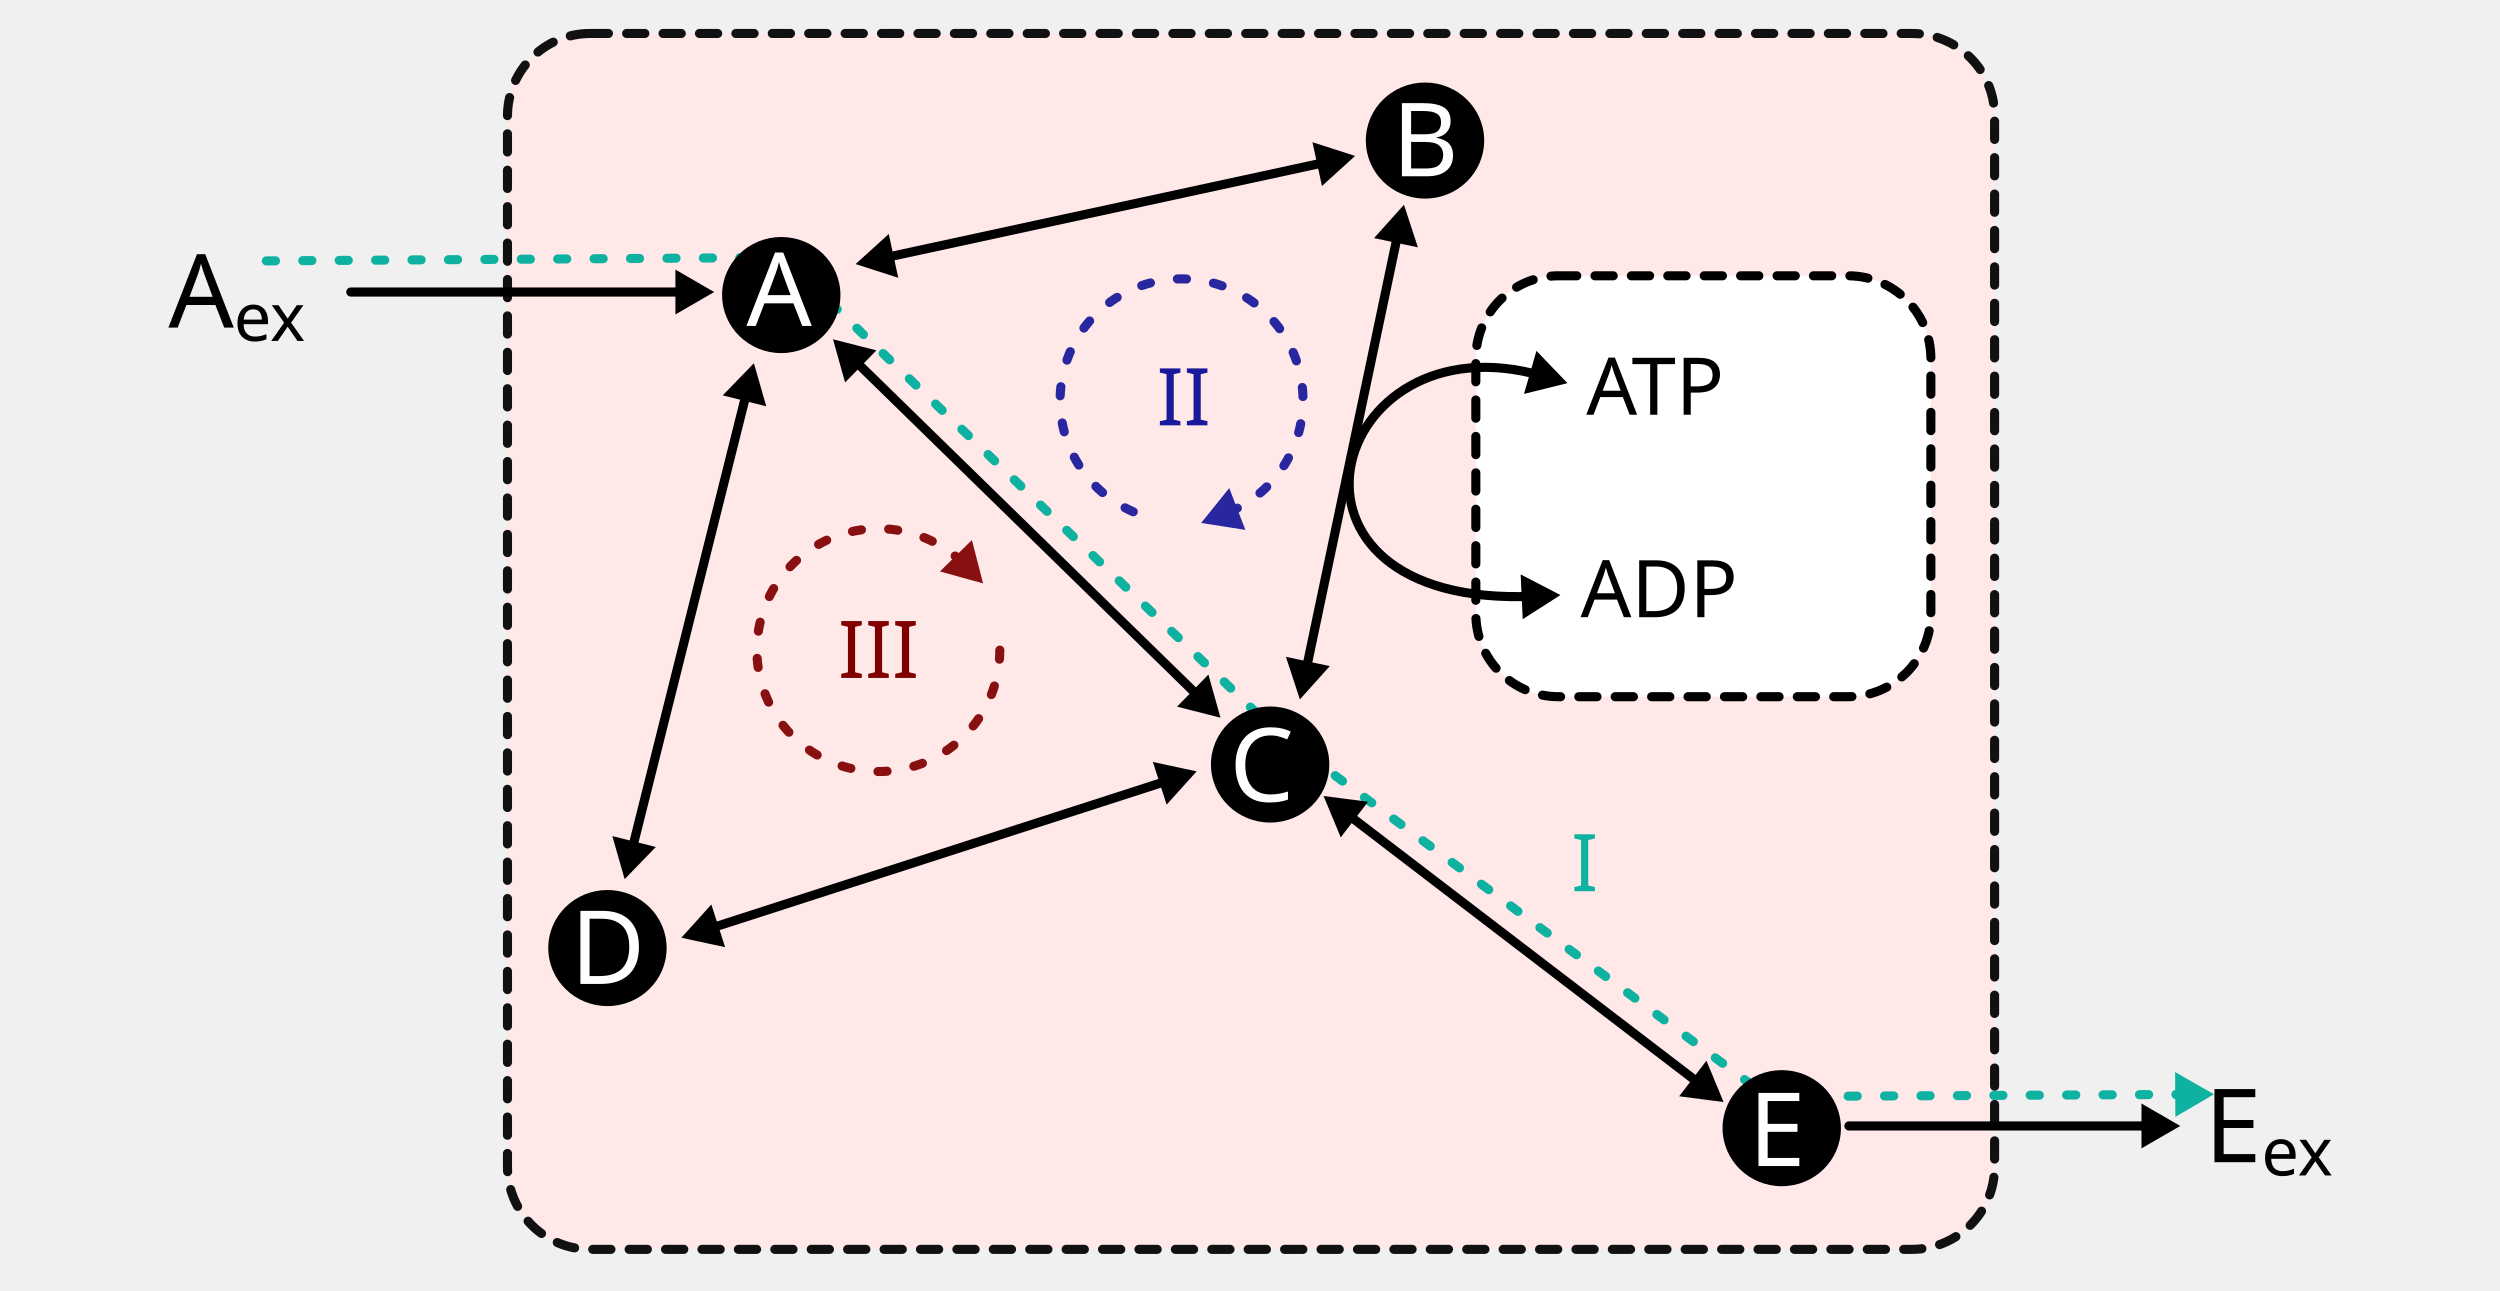
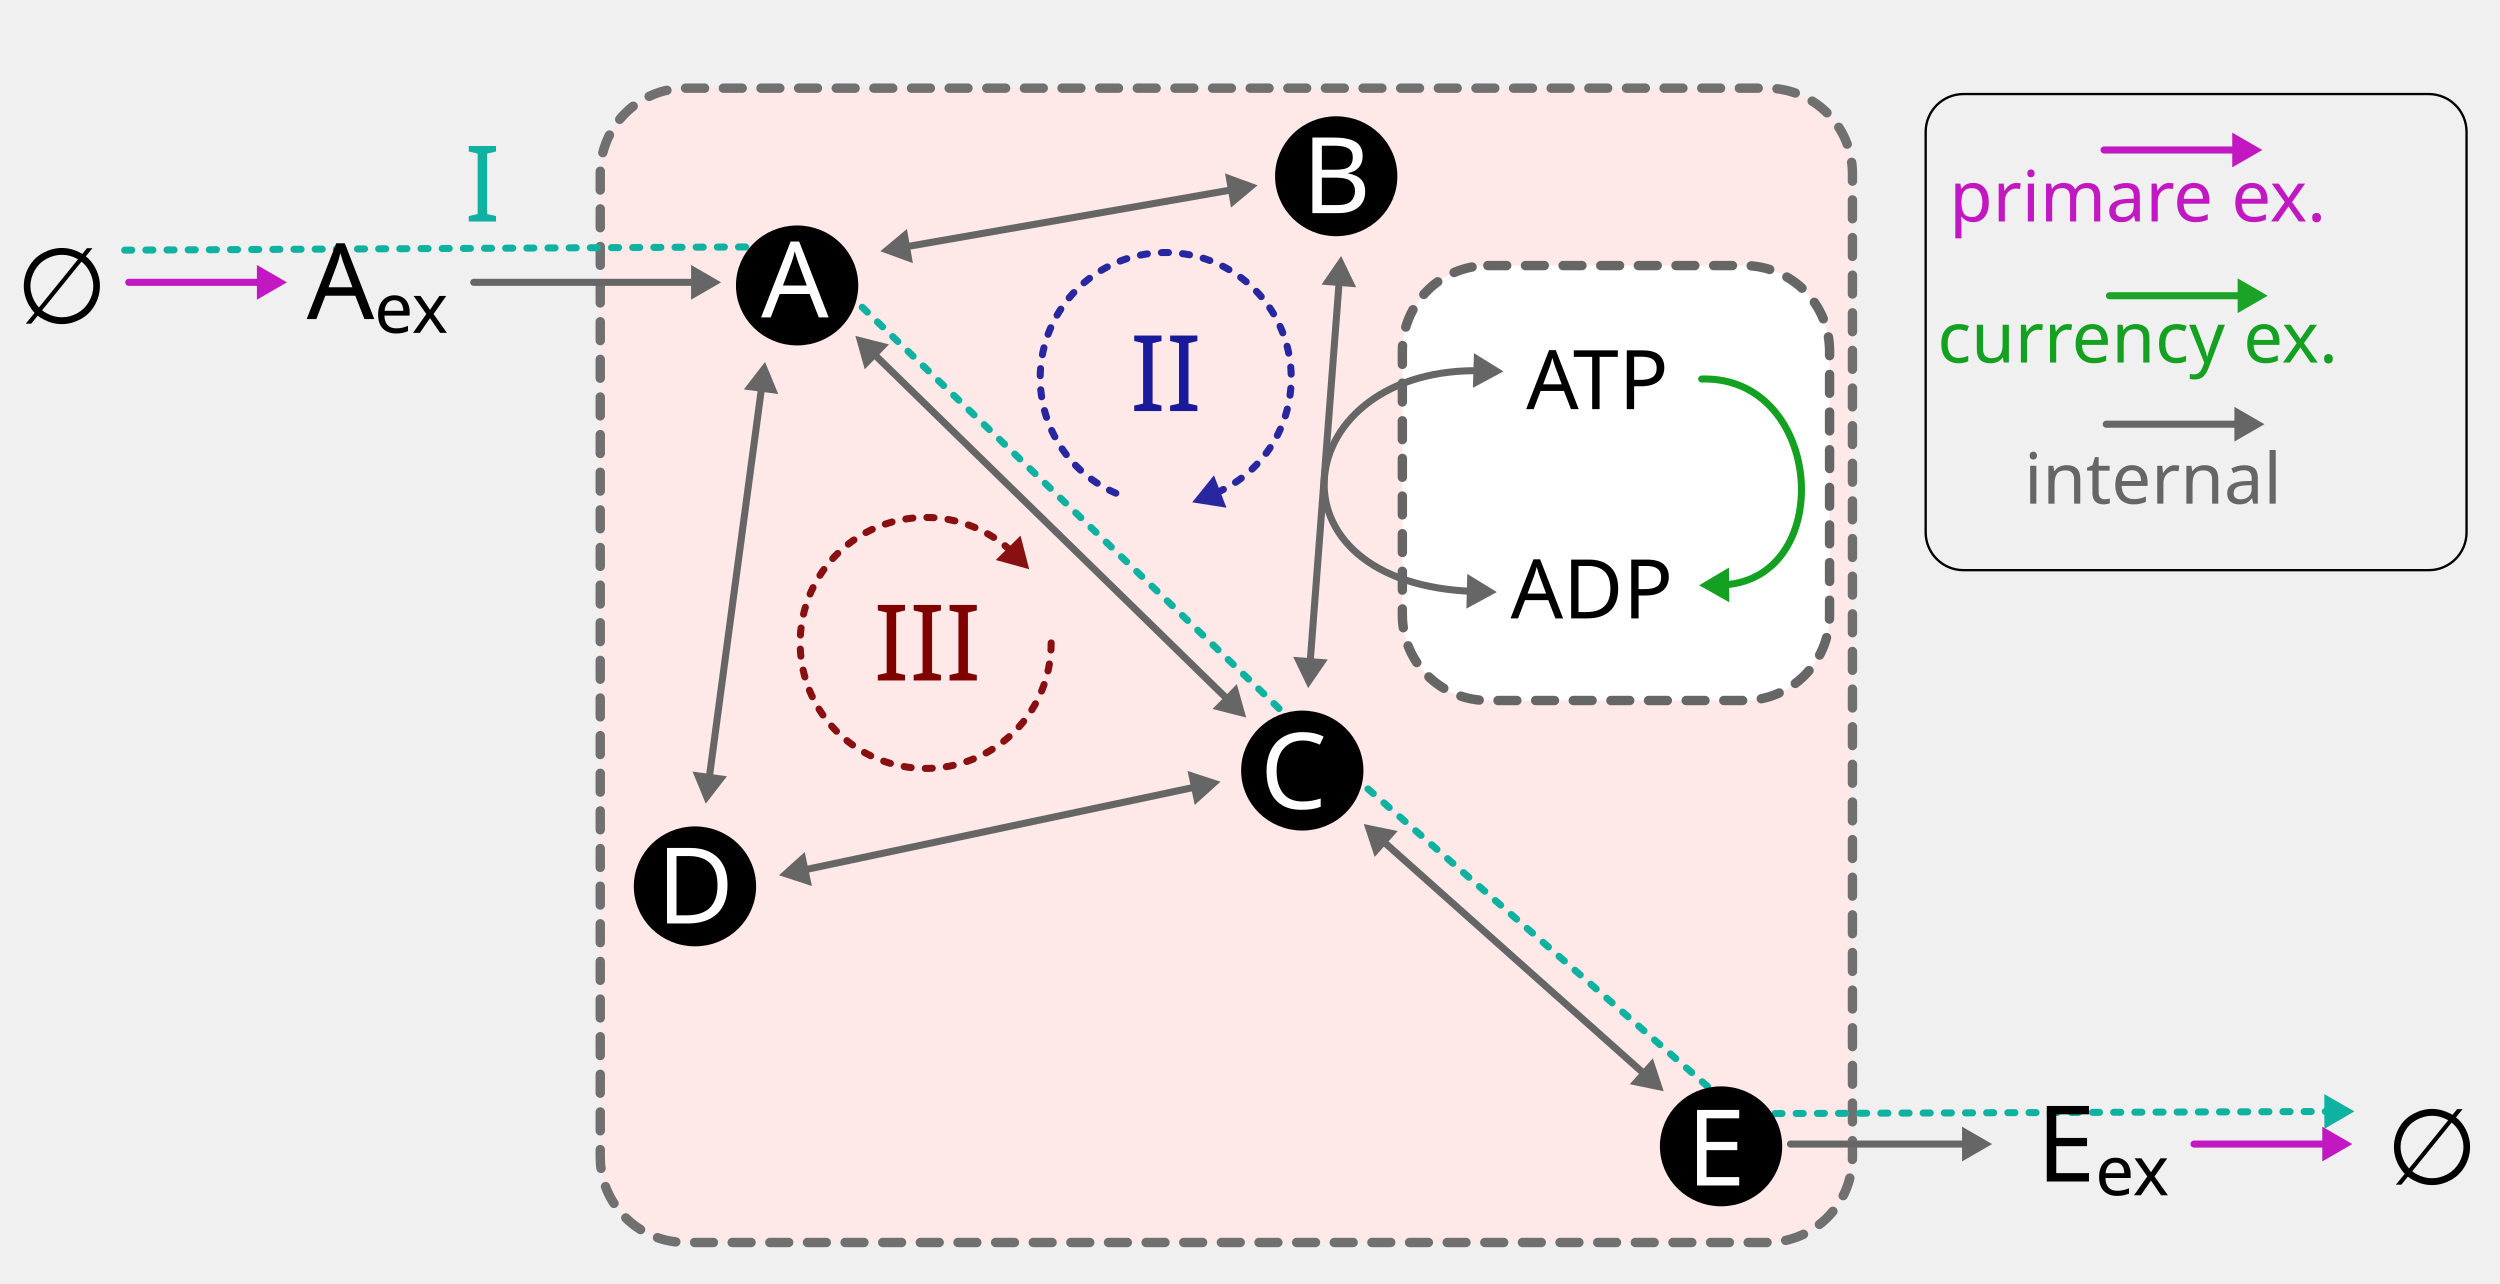
- <svg xmlns="http://www.w3.org/2000/svg" width="155mm" height="80mm" viewBox="0 0 549.213 283.465" id="svg2" version="1.1">
+ <svg xmlns="http://www.w3.org/2000/svg" width="150mm" height="77mm" viewBox="0 0 531.496 272.835" id="svg2" version="1.1">
  <defs id="defs4">
+     <marker style="overflow:visible" id="marker5148" refX="0" refY="0" orient="auto">
+       <path transform="scale(0.4,0.4)" style="fill:#666666;fill-opacity:1;fill-rule:evenodd;stroke:#666666;stroke-width:1pt;stroke-opacity:1" d="m 5.77,0 -8.65,5 0,-10 8.65,5 z" id="path5150" />
+     </marker>
+     <marker orient="auto" refY="0" refX="0" id="marker4884" style="overflow:visible">
+       <path id="path4886" d="m 5.77,0 -8.65,5 0,-10 8.65,5 z" style="fill:#14a020;fill-opacity:1;fill-rule:evenodd;stroke:#14a020;stroke-width:1pt;stroke-opacity:1" transform="scale(0.4,0.4)" />
+     </marker>
+     <marker style="overflow:visible" id="marker4434" refX="0" refY="0" orient="auto">
+       <path transform="scale(0.4,0.4)" style="fill:#c118c1;fill-opacity:1;fill-rule:evenodd;stroke:#c118c1;stroke-width:1pt;stroke-opacity:1" d="m 5.77,0 -8.65,5 0,-10 8.65,5 z" id="path4436" />
+     </marker>
+     <marker orient="auto" refY="0" refX="0" id="marker9847" style="overflow:visible">
+       <path id="path9849" d="m 5.77,0 -8.65,5 0,-10 8.65,5 z" style="fill:#14a020;fill-opacity:1;fill-rule:evenodd;stroke:#14a020;stroke-width:1pt;stroke-opacity:1" transform="scale(0.4,0.4)" />
+     </marker>
+     <marker style="overflow:visible" id="marker5823" refX="0" refY="0" orient="auto">
+       <path transform="scale(0.4,0.4)" style="fill:#c118c1;fill-opacity:1;fill-rule:evenodd;stroke:#c118c1;stroke-width:1pt;stroke-opacity:1" d="m 5.77,0 -8.65,5 0,-10 8.65,5 z" id="path5825" />
+     </marker>
+     <marker style="overflow:visible" id="marker5355" refX="0" refY="0" orient="auto">
+       <path transform="scale(0.4,0.4)" style="fill:#000000;fill-opacity:1;fill-rule:evenodd;stroke:#000000;stroke-width:1pt;stroke-opacity:1" d="m 5.77,0 -8.65,5 0,-10 8.65,5 z" id="path5357" />
+     </marker>
+     <marker orient="auto" refY="0" refX="0" id="marker5085" style="overflow:visible">
+       <path id="path5087" d="m 5.77,0 -8.65,5 0,-10 8.65,5 z" style="fill:#c118c1;fill-opacity:1;fill-rule:evenodd;stroke:#c118c1;stroke-width:1pt;stroke-opacity:1" transform="scale(0.4,0.4)" />
+     </marker>
    <marker orient="auto" refY="0" refX="0" id="marker7654" style="overflow:visible">
      <path id="path7656" d="m 5.77,0 -8.65,5 0,-10 8.65,5 z" style="fill:#0fb2a1;fill-opacity:1;fill-rule:evenodd;stroke:#0fb2a1;stroke-width:1pt;stroke-opacity:1" transform="scale(0.4,0.4)" />
    </marker>
    <marker orient="auto" refY="0" refX="0" id="marker7564" style="overflow:visible">
      <path id="path7566" d="m 5.77,0 -8.65,5 0,-10 8.65,5 z" style="fill:#800000;fill-opacity:1;fill-rule:evenodd;stroke:#800000;stroke-width:1pt;stroke-opacity:1" transform="scale(0.4,0.4)" />
    </marker>
    <marker orient="auto" refY="0" refX="0" id="marker7200" style="overflow:visible">
      <path id="path7202" style="fill:#0fb2a1;fill-opacity:1;fill-rule:evenodd;stroke:#0fb2a1;stroke-width:0.625;stroke-linejoin:round;stroke-opacity:1" d="M 8.719,4.034 -2.207,0.016 8.719,-4.002 c -1.745,2.372 -1.735,5.617 -6e-7,8.035 z" transform="scale(-0.6,-0.6)" />
    </marker>
    <marker orient="auto" refY="0" refX="0" id="marker6449" style="overflow:visible">
      <path id="path6451" style="fill:#0fb2a1;fill-opacity:1;fill-rule:evenodd;stroke:#0fb2a1;stroke-width:0.625;stroke-linejoin:round;stroke-opacity:1" d="M 8.719,4.034 -2.207,0.016 8.719,-4.002 c -1.745,2.372 -1.735,5.617 -6e-7,8.035 z" transform="scale(-0.6,-0.6)" />
    </marker>
-     <marker orient="auto" refY="0.0" refX="0.0" id="Arrow1Mstart" style="overflow:visible">
-       <path id="path11992" d="M 0.0,0.0 L 5.0,-5.0 L -12.5,0.0 L 5.0,5.0 L 0.0,0.0 z " style="fill-rule:evenodd;stroke:#0fb2a1;stroke-width:1pt;stroke-opacity:1;fill:#0fb2a1;fill-opacity:1" transform="scale(0.4) translate(10,0)" />
+     <marker orient="auto" refY="0" refX="0" id="Arrow1Mstart" style="overflow:visible">
+       <path id="path11992" d="M 0,0 5,-5 -12.5,0 5,5 0,0 Z" style="fill:#0fb2a1;fill-opacity:1;fill-rule:evenodd;stroke:#0fb2a1;stroke-width:1pt;stroke-opacity:1" transform="matrix(0.4,0,0,0.4,4,0)" />
    </marker>
    <marker style="overflow:visible" id="marker11840" refX="0" refY="0" orient="auto">
      <path transform="scale(0.4,0.4)" style="fill:#19199b;fill-opacity:1;fill-rule:evenodd;stroke:#19199b;stroke-width:1pt;stroke-opacity:1" d="m 5.77,0 -8.65,5 0,-10 8.65,5 z" id="path11842" />
    </marker>
    <marker orient="auto" refY="0" refX="0" id="marker11284" style="overflow:visible">
-       <path id="path11286" d="m 5.77,0 -8.65,5 0,-10 8.65,5 z" style="fill:#000000;fill-opacity:1;fill-rule:evenodd;stroke:#000000;stroke-width:1pt;stroke-opacity:1" transform="scale(-0.4,-0.4)" />
+       <path id="path11286" d="m 5.77,0 -8.65,5 0,-10 8.65,5 z" style="fill:#666666;fill-opacity:1;fill-rule:evenodd;stroke:#666666;stroke-width:1pt;stroke-opacity:1" transform="scale(-0.4,-0.4)" />
    </marker>
    <marker style="overflow:visible" id="marker11130" refX="0" refY="0" orient="auto">
-       <path transform="scale(-0.4,-0.4)" style="fill:#000000;fill-opacity:1;fill-rule:evenodd;stroke:#000000;stroke-width:1pt;stroke-opacity:1" d="m 5.77,0 -8.65,5 0,-10 8.65,5 z" id="path11132" />
+       <path transform="scale(-0.4,-0.4)" style="fill:#666666;fill-opacity:1;fill-rule:evenodd;stroke:#666666;stroke-width:1pt;stroke-opacity:1" d="m 5.77,0 -8.65,5 0,-10 8.65,5 z" id="path11132" />
    </marker>
    <marker orient="auto" refY="0" refX="0" id="marker10994" style="overflow:visible">
-       <path id="path10996" d="m 5.77,0 -8.65,5 0,-10 8.65,5 z" style="fill:#000000;fill-opacity:1;fill-rule:evenodd;stroke:#000000;stroke-width:1pt;stroke-opacity:1" transform="scale(-0.4,-0.4)" />
+       <path id="path10996" d="m 5.77,0 -8.65,5 0,-10 8.65,5 z" style="fill:#666666;fill-opacity:1;fill-rule:evenodd;stroke:#666666;stroke-width:1pt;stroke-opacity:1" transform="scale(-0.4,-0.4)" />
    </marker>
    <marker orient="auto" refY="0" refX="0" id="marker10882" style="overflow:visible">
-       <path id="path10884" d="m 5.77,0 -8.65,5 0,-10 8.65,5 z" style="fill:#000000;fill-opacity:1;fill-rule:evenodd;stroke:#000000;stroke-width:1pt;stroke-opacity:1" transform="scale(-0.4,-0.4)" />
+       <path id="path10884" d="m 5.77,0 -8.65,5 0,-10 8.65,5 z" style="fill:#666666;fill-opacity:1;fill-rule:evenodd;stroke:#666666;stroke-width:1pt;stroke-opacity:1" transform="scale(-0.4,-0.4)" />
    </marker>
    <marker orient="auto" refY="0" refX="0" id="marker10776" style="overflow:visible">
-       <path id="path10778" d="m 5.77,0 -8.65,5 0,-10 8.65,5 z" style="fill:#000000;fill-opacity:1;fill-rule:evenodd;stroke:#000000;stroke-width:1pt;stroke-opacity:1" transform="scale(-0.4,-0.4)" />
+       <path id="path10778" d="m 5.77,0 -8.65,5 0,-10 8.65,5 z" style="fill:#666666;fill-opacity:1;fill-rule:evenodd;stroke:#666666;stroke-width:1pt;stroke-opacity:1" transform="scale(-0.4,-0.4)" />
    </marker>
    <marker orient="auto" refY="0" refX="0" id="marker10676" style="overflow:visible">
-       <path id="path10678" d="m 5.77,0 -8.65,5 0,-10 8.65,5 z" style="fill:#000000;fill-opacity:1;fill-rule:evenodd;stroke:#000000;stroke-width:1pt;stroke-opacity:1" transform="scale(-0.4,-0.4)" />
+       <path id="path10678" d="m 5.77,0 -8.65,5 0,-10 8.65,5 z" style="fill:#666666;fill-opacity:1;fill-rule:evenodd;stroke:#666666;stroke-width:1pt;stroke-opacity:1" transform="scale(-0.4,-0.4)" />
    </marker>
    <marker style="overflow:visible" id="marker9604" refX="0" refY="0" orient="auto">
-       <path transform="scale(0.4,0.4)" style="fill:#000000;fill-opacity:1;fill-rule:evenodd;stroke:#000000;stroke-width:1pt;stroke-opacity:1" d="m 5.77,0 -8.65,5 0,-10 8.65,5 z" id="path9606" />
+       <path transform="scale(0.4,0.4)" style="fill:#666666;fill-opacity:1;fill-rule:evenodd;stroke:#666666;stroke-width:1pt;stroke-opacity:1" d="m 5.77,0 -8.65,5 0,-10 8.65,5 z" id="path9606" />
    </marker>
    <marker style="overflow:visible" id="marker9502" refX="0" refY="0" orient="auto">
-       <path transform="scale(0.4,0.4)" style="fill:#000000;fill-opacity:1;fill-rule:evenodd;stroke:#000000;stroke-width:1pt;stroke-opacity:1" d="m 5.77,0 -8.65,5 0,-10 8.65,5 z" id="path9504" />
+       <path transform="scale(0.4,0.4)" style="fill:#666666;fill-opacity:1;fill-rule:evenodd;stroke:#666666;stroke-width:1pt;stroke-opacity:1" d="m 5.77,0 -8.65,5 0,-10 8.65,5 z" id="path9504" />
    </marker>
    <marker style="overflow:visible" id="marker8734" refX="0" refY="0" orient="auto">
-       <path transform="scale(0.4,0.4)" style="fill:#000000;fill-opacity:1;fill-rule:evenodd;stroke:#000000;stroke-width:1pt;stroke-opacity:1" d="m 5.77,0 -8.65,5 0,-10 8.65,5 z" id="path8736" />
+       <path transform="scale(0.4,0.4)" style="fill:#666666;fill-opacity:1;fill-rule:evenodd;stroke:#666666;stroke-width:1pt;stroke-opacity:1" d="m 5.77,0 -8.65,5 0,-10 8.65,5 z" id="path8736" />
    </marker>
    <marker orient="auto" refY="0" refX="0" id="marker7846" style="overflow:visible">
-       <path id="path7848" d="m 5.77,0 -8.65,5 0,-10 8.65,5 z" style="fill:#000000;fill-opacity:1;fill-rule:evenodd;stroke:#000000;stroke-width:1pt;stroke-opacity:1" transform="scale(0.4,0.4)" />
+       <path id="path7848" d="m 5.77,0 -8.65,5 0,-10 8.65,5 z" style="fill:#666666;fill-opacity:1;fill-rule:evenodd;stroke:#666666;stroke-width:1pt;stroke-opacity:1" transform="scale(0.4,0.4)" />
    </marker>
    <marker orient="auto" refY="0" refX="0" id="marker6082" style="overflow:visible">
-       <path id="path6084" d="m 5.77,0 -8.65,5 0,-10 8.65,5 z" style="fill:#000000;fill-opacity:1;fill-rule:evenodd;stroke:#000000;stroke-width:1pt;stroke-opacity:1" transform="scale(0.4,0.4)" />
+       <path id="path6084" d="m 5.77,0 -8.65,5 0,-10 8.65,5 z" style="fill:#666666;fill-opacity:1;fill-rule:evenodd;stroke:#666666;stroke-width:1pt;stroke-opacity:1" transform="scale(0.4,0.4)" />
    </marker>
    <marker style="overflow:visible" id="marker5224" refX="0" refY="0" orient="auto">
-       <path transform="scale(0.4,0.4)" style="fill:#000000;fill-opacity:1;fill-rule:evenodd;stroke:#000000;stroke-width:1pt;stroke-opacity:1" d="m 5.77,0 -8.65,5 0,-10 8.65,5 z" id="path5226" />
+       <path transform="scale(0.4,0.4)" style="fill:#666666;fill-opacity:1;fill-rule:evenodd;stroke:#666666;stroke-width:1pt;stroke-opacity:1" d="m 5.77,0 -8.65,5 0,-10 8.65,5 z" id="path5226" />
    </marker>
    <marker orient="auto" refY="0" refX="0" id="marker4618" style="overflow:visible">
-       <path id="path4620" d="m 5.77,0 -8.65,5 0,-10 8.65,5 z" style="fill:#000000;fill-opacity:1;fill-rule:evenodd;stroke:#000000;stroke-width:1pt;stroke-opacity:1" transform="scale(0.4,0.4)" />
+       <path id="path4620" d="m 5.77,0 -8.65,5 0,-10 8.65,5 z" style="fill:#666666;fill-opacity:1;fill-rule:evenodd;stroke:#666666;stroke-width:1pt;stroke-opacity:1" transform="scale(0.4,0.4)" />
    </marker>
    <marker style="overflow:visible" id="marker10631" refX="0" refY="0" orient="auto">
      <path transform="scale(-0.4,-0.4)" style="fill:#000000;fill-opacity:1;fill-rule:evenodd;stroke:#000000;stroke-width:1pt;stroke-opacity:1" d="m 5.77,0 -8.65,5 0,-10 8.65,5 z" id="path10633" />
    </marker>
    <marker style="overflow:visible" id="marker3915" refX="0" refY="0" orient="auto">
-       <path transform="scale(0.4,0.4)" style="fill:#000000;fill-opacity:1;fill-rule:evenodd;stroke:#000000;stroke-width:1pt;stroke-opacity:1" d="m 5.77,0 -8.65,5 0,-10 8.65,5 z" id="path3917" />
+       <path transform="scale(0.4,0.4)" style="fill:#666666;fill-opacity:1;fill-rule:evenodd;stroke:#666666;stroke-width:1pt;stroke-opacity:1" d="m 5.77,0 -8.65,5 0,-10 8.65,5 z" id="path3917" />
    </marker>
    <marker orient="auto" refY="0" refX="0" id="marker9611" style="overflow:visible">
-       <path id="path9613" d="m 5.77,0 -8.65,5 0,-10 8.65,5 z" style="fill:#000000;fill-opacity:1;fill-rule:evenodd;stroke:#000000;stroke-width:1pt;stroke-opacity:1" transform="scale(0.4,0.4)" />
+       <path id="path9613" d="m 5.77,0 -8.65,5 0,-10 8.65,5 z" style="fill:#666666;fill-opacity:1;fill-rule:evenodd;stroke:#666666;stroke-width:1pt;stroke-opacity:1" transform="scale(0.4,0.4)" />
    </marker>
    <marker style="overflow:visible" id="marker8866" refX="0" refY="0" orient="auto">
      <path transform="scale(-0.4,-0.4)" style="fill:#000000;fill-opacity:1;fill-rule:evenodd;stroke:#000000;stroke-width:1pt;stroke-opacity:1" d="m 5.77,0 -8.65,5 0,-10 8.65,5 z" id="path8868" />
    </marker>
    <marker orient="auto" refY="0" refX="0" id="marker8448" style="overflow:visible">
      <path id="path8450" d="m 5.77,0 -8.65,5 0,-10 8.65,5 z" style="fill:#000000;fill-opacity:1;fill-rule:evenodd;stroke:#000000;stroke-width:1pt;stroke-opacity:1" transform="scale(0.4,0.4)" />
    </marker>
    <marker style="overflow:visible" id="marker8115" refX="0" refY="0" orient="auto">
-       <path transform="scale(-0.4,-0.4)" style="fill:#000000;fill-opacity:1;fill-rule:evenodd;stroke:#000000;stroke-width:1pt;stroke-opacity:1" d="m 5.77,0 -8.65,5 0,-10 8.65,5 z" id="path8117" />
+       <path transform="scale(-0.4,-0.4)" style="fill:#666666;fill-opacity:1;fill-rule:evenodd;stroke:#666666;stroke-width:1pt;stroke-opacity:1" d="m 5.77,0 -8.65,5 0,-10 8.65,5 z" id="path8117" />
    </marker>
    <marker style="overflow:visible" id="marker8485" refX="0" refY="0" orient="auto">
      <path transform="scale(-0.4,-0.4)" style="fill:#000000;fill-opacity:1;fill-rule:evenodd;stroke:#000000;stroke-width:1pt;stroke-opacity:1" d="m 5.77,0 -8.65,5 0,-10 8.65,5 z" id="path8487" />
    </marker>
  </defs>
-   <g id="layer1" transform="translate(-126.8625,-333.6666)">
-     <rect style="opacity:0.926;fill:#ffe7e7;fill-opacity:1;stroke:#000000;stroke-width:2;stroke-linecap:round;stroke-linejoin:miter;stroke-miterlimit:4;stroke-dasharray:4, 4;stroke-dashoffset:0;stroke-opacity:1" id="rect4552" width="326.698" height="267.112" x="238.347" y="341.019" ry="18.176" />
-     <path style="fill:none;fill-rule:evenodd;stroke:#0fb2a1;stroke-width:2;stroke-linecap:round;stroke-linejoin:miter;stroke-miterlimit:4;stroke-dasharray:2, 6;stroke-dashoffset:0;stroke-opacity:1;marker-end:url(#marker7654)" d="m 185.377,390.98 113.584,-0.746 108.156,104.123 108.031,80.213 92.42,-0.48" id="path5069" />
-     <path style="fill:none;fill-rule:evenodd;stroke:#000000;stroke-width:2;stroke-linecap:round;stroke-linejoin:miter;stroke-miterlimit:4;stroke-dasharray:none;stroke-opacity:1;marker-end:url(#marker3915)" d="m 203.932,397.822 74.145,0" id="path4554" />
-     <path id="path4556" d="m 533.043,581.022 67.108,0" style="fill:none;fill-rule:evenodd;stroke:#000000;stroke-width:2;stroke-linecap:round;stroke-linejoin:miter;stroke-miterlimit:4;stroke-dasharray:none;stroke-opacity:1;marker-end:url(#marker9611)" />
-     <text xml:space="preserve" style="font-style:normal;font-variant:normal;font-weight:normal;font-stretch:normal;font-size:12.5px;line-height:125%;font-family:Sans;-inkscape-font-specification:'Sans, Normal';text-align:start;letter-spacing:0px;word-spacing:0px;writing-mode:lr-tb;text-anchor:start;fill:#000000;fill-opacity:1;stroke:none;stroke-width:1px;stroke-linecap:butt;stroke-linejoin:miter;stroke-opacity:1" x="163.856" y="405.634" id="text4582">
-       <tspan id="tspan4584" x="163.856" y="405.634" style="font-size:22.5px">A<tspan style="font-size:65%;baseline-shift:sub" id="tspan4588">ex</tspan>
+   <g id="layer1" transform="translate(-126.8625,-344.2966)">
+     <rect style="opacity:1;fill:#f0f0f0;fill-opacity:1;stroke:#000000;stroke-width:0.5;stroke-linecap:round;stroke-linejoin:round;stroke-miterlimit:4;stroke-dasharray:none;stroke-dashoffset:0;stroke-opacity:1" id="rect5506" width="114.991" height="101.22" x="536.257" y="364.292" ry="8.042" rx="8.042" />
+     <rect style="opacity:0.926;fill:#ffe7e7;fill-opacity:1;stroke:#666666;stroke-width:2;stroke-linecap:round;stroke-linejoin:miter;stroke-miterlimit:4;stroke-dasharray:4, 4;stroke-dashoffset:0;stroke-opacity:1" id="rect4552" width="266.216" height="245.403" x="254.475" y="363.042" ry="18.176" />
+     <path style="fill:none;fill-rule:evenodd;stroke:#0fb2a1;stroke-width:1.5;stroke-linecap:round;stroke-linejoin:miter;stroke-miterlimit:4;stroke-dasharray:1.5,3;stroke-dashoffset:0;stroke-opacity:1;marker-end:url(#marker7654)" d="m 153.368,397.48 143.427,-0.746 108.156,104.123 91.562,80.213 126.631,-0.48" id="path5069" />
+     <path style="fill:none;fill-rule:evenodd;stroke:#666666;stroke-width:1.5;stroke-linecap:round;stroke-linejoin:miter;stroke-miterlimit:4;stroke-dasharray:none;stroke-opacity:1;marker-end:url(#marker3915)" d="m 227.578,404.321 48.333,0" id="path4554" />
+     <path id="path4556" d="m 507.514,587.522 38.607,0" style="fill:none;fill-rule:evenodd;stroke:#666666;stroke-width:1.5;stroke-linecap:round;stroke-linejoin:miter;stroke-miterlimit:4;stroke-dasharray:none;stroke-opacity:1;marker-end:url(#marker9611)" />
+     <text xml:space="preserve" style="font-style:normal;font-variant:normal;font-weight:normal;font-stretch:normal;font-size:12.5px;line-height:125%;font-family:Sans;-inkscape-font-specification:'Sans, Normal';text-align:start;letter-spacing:0px;word-spacing:0px;writing-mode:lr-tb;text-anchor:start;fill:#000000;fill-opacity:1;stroke:none;stroke-width:1px;stroke-linecap:butt;stroke-linejoin:miter;stroke-opacity:1" x="192.072" y="412.134" id="text4582">
+       <tspan id="tspan4584" x="192.072" y="412.134" style="font-size:22.5px">A<tspan style="font-size:65%;baseline-shift:sub" id="tspan4588">ex</tspan>
      </tspan>
    </text>
-     <ellipse style="opacity:1;fill:#000000;fill-opacity:1;stroke:none;stroke-width:1;stroke-linecap:round;stroke-linejoin:round;stroke-miterlimit:4;stroke-dasharray:2, 2;stroke-dashoffset:0;stroke-opacity:1" id="path5269" cx="298.494" cy="398.485" rx="13" ry="12.75" />
-     <text id="text4590" y="405.277" x="290.837" style="font-style:normal;font-variant:normal;font-weight:normal;font-stretch:normal;font-size:12.5px;line-height:125%;font-family:Sans;-inkscape-font-specification:'Sans, Normal';text-align:start;letter-spacing:0px;word-spacing:0px;writing-mode:lr-tb;text-anchor:start;fill:#ffffff;fill-opacity:1;stroke:none;stroke-width:1px;stroke-linecap:butt;stroke-linejoin:miter;stroke-opacity:1;" xml:space="preserve">
-       <tspan style="font-size:22.5px;fill:#ffffff;" y="405.277" x="290.837" id="tspan4592">A<tspan id="tspan4594" style="font-size:65%;baseline-shift:sub;fill:#ffffff;" />
+     <ellipse style="opacity:1;fill:#000000;fill-opacity:1;stroke:none;stroke-width:1;stroke-linecap:round;stroke-linejoin:round;stroke-miterlimit:4;stroke-dasharray:2, 2;stroke-dashoffset:0;stroke-opacity:1" id="path5269" cx="296.327" cy="404.984" rx="13" ry="12.75" />
+     <text id="text4590" y="411.777" x="288.67" style="font-style:normal;font-variant:normal;font-weight:normal;font-stretch:normal;font-size:12.5px;line-height:125%;font-family:Sans;-inkscape-font-specification:'Sans, Normal';text-align:start;letter-spacing:0px;word-spacing:0px;writing-mode:lr-tb;text-anchor:start;fill:#ffffff;fill-opacity:1;stroke:none;stroke-width:1px;stroke-linecap:butt;stroke-linejoin:miter;stroke-opacity:1" xml:space="preserve">
+       <tspan style="font-size:22.5px;fill:#ffffff" y="411.777" x="288.67" id="tspan4592">A<tspan id="tspan4594" style="font-size:65%;baseline-shift:sub;fill:#ffffff" />
      </tspan>
    </text>
-     <text id="text4596" y="588.983" x="611.159" style="font-style:normal;font-variant:normal;font-weight:normal;font-stretch:normal;font-size:12.5px;line-height:125%;font-family:Sans;-inkscape-font-specification:'Sans, Normal';text-align:start;letter-spacing:0px;word-spacing:0px;writing-mode:lr-tb;text-anchor:start;fill:#000000;fill-opacity:1;stroke:none;stroke-width:1px;stroke-linecap:butt;stroke-linejoin:miter;stroke-opacity:1" xml:space="preserve">
-       <tspan style="font-size:22.5px" y="588.983" x="611.159" id="tspan4598">E<tspan id="tspan4600" style="font-size:65%;baseline-shift:sub">ex</tspan>
+     <text id="text4596" y="595.483" x="559.818" style="font-style:normal;font-variant:normal;font-weight:normal;font-stretch:normal;font-size:12.5px;line-height:125%;font-family:Sans;-inkscape-font-specification:'Sans, Normal';text-align:start;letter-spacing:0px;word-spacing:0px;writing-mode:lr-tb;text-anchor:start;fill:#000000;fill-opacity:1;stroke:none;stroke-width:1px;stroke-linecap:butt;stroke-linejoin:miter;stroke-opacity:1" xml:space="preserve">
+       <tspan style="font-size:22.5px" y="595.483" x="559.818" id="tspan4598">E<tspan id="tspan4600" style="font-size:65%;baseline-shift:sub">ex</tspan>
      </tspan>
    </text>
-     <ellipse style="opacity:1;fill:#000000;fill-opacity:1;stroke:none;stroke-width:1;stroke-linecap:round;stroke-linejoin:round;stroke-miterlimit:4;stroke-dasharray:2, 2;stroke-dashoffset:0;stroke-opacity:1" id="ellipse5277" cx="518.286" cy="581.508" rx="13" ry="12.75" />
-     <text xml:space="preserve" style="font-style:normal;font-variant:normal;font-weight:normal;font-stretch:normal;font-size:12.5px;line-height:125%;font-family:Sans;-inkscape-font-specification:'Sans, Normal';text-align:start;letter-spacing:0px;word-spacing:0px;writing-mode:lr-tb;text-anchor:start;fill:#ffffff;fill-opacity:1;stroke:none;stroke-width:1px;stroke-linecap:butt;stroke-linejoin:miter;stroke-opacity:1;" x="510.99" y="589.83" id="text4602">
-       <tspan id="tspan4604" x="510.99" y="589.83" style="font-size:22.5px;fill:#ffffff;">E</tspan>
+     <ellipse style="opacity:1;fill:#000000;fill-opacity:1;stroke:none;stroke-width:1;stroke-linecap:round;stroke-linejoin:round;stroke-miterlimit:4;stroke-dasharray:2, 2;stroke-dashoffset:0;stroke-opacity:1" id="ellipse5277" cx="492.757" cy="588.007" rx="13" ry="12.75" />
+     <text xml:space="preserve" style="font-style:normal;font-variant:normal;font-weight:normal;font-stretch:normal;font-size:12.5px;line-height:125%;font-family:Sans;-inkscape-font-specification:'Sans, Normal';text-align:start;letter-spacing:0px;word-spacing:0px;writing-mode:lr-tb;text-anchor:start;fill:#ffffff;fill-opacity:1;stroke:none;stroke-width:1px;stroke-linecap:butt;stroke-linejoin:miter;stroke-opacity:1" x="485.461" y="596.33" id="text4602">
+       <tspan id="tspan4604" x="485.461" y="596.33" style="font-size:22.5px;fill:#ffffff">E</tspan>
    </text>
-     <path id="path4616" d="M 291.106,418.968 265.469,521.29" style="fill:none;fill-rule:evenodd;stroke:#000000;stroke-width:2;stroke-linecap:round;stroke-linejoin:miter;stroke-miterlimit:4;stroke-dasharray:none;stroke-opacity:1;marker-start:url(#marker10882);marker-end:url(#marker4618)" />
-     <path style="fill:none;fill-rule:evenodd;stroke:#000000;stroke-width:2;stroke-linecap:round;stroke-linejoin:miter;stroke-miterlimit:4;stroke-dasharray:none;stroke-opacity:1;marker-start:url(#marker10776);marker-end:url(#marker5224)" d="m 390.919,487.367 -76.992,-75.188" id="path5222" />
-     <path id="path6080" d="M 281.947,537.928 384.343,504.871" style="fill:none;fill-rule:evenodd;stroke:#000000;stroke-width:2;stroke-linecap:round;stroke-linejoin:miter;stroke-miterlimit:4;stroke-dasharray:none;stroke-opacity:1;marker-start:url(#marker8115);marker-end:url(#marker6082)" />
-     <ellipse ry="12.75" rx="13" cy="541.939" cx="260.31" id="ellipse5275" style="opacity:1;fill:#000000;fill-opacity:1;stroke:none;stroke-width:1;stroke-linecap:round;stroke-linejoin:round;stroke-miterlimit:4;stroke-dasharray:2, 2;stroke-dashoffset:0;stroke-opacity:1" />
-     <text xml:space="preserve" style="font-style:normal;font-variant:normal;font-weight:normal;font-stretch:normal;font-size:12.5px;line-height:125%;font-family:Sans;-inkscape-font-specification:'Sans, Normal';text-align:start;letter-spacing:0px;word-spacing:0px;writing-mode:lr-tb;text-anchor:start;fill:#ffffff;fill-opacity:1;stroke:none;stroke-width:1px;stroke-linecap:butt;stroke-linejoin:miter;stroke-opacity:1;" x="252.178" y="549.828" id="text6716">
-       <tspan id="tspan6718" x="252.178" y="549.828" style="font-size:22.5px;fill:#ffffff;">D</tspan>
+     <path id="path4616" d="M 288.939,425.468 277.473,510.938" style="fill:none;fill-rule:evenodd;stroke:#666666;stroke-width:1.5;stroke-linecap:round;stroke-linejoin:miter;stroke-miterlimit:4;stroke-dasharray:none;stroke-opacity:1;marker-start:url(#marker10882);marker-end:url(#marker4618)" />
+     <path style="fill:none;fill-rule:evenodd;stroke:#666666;stroke-width:1.5;stroke-linecap:round;stroke-linejoin:miter;stroke-miterlimit:4;stroke-dasharray:none;stroke-opacity:1;marker-start:url(#marker10776);marker-end:url(#marker5224)" d="m 388.753,493.867 -76.992,-75.188" id="path5222" />
+     <path id="path6080" d="m 296.633,529.491 85.544,-18.12" style="fill:none;fill-rule:evenodd;stroke:#666666;stroke-width:1.5;stroke-linecap:round;stroke-linejoin:miter;stroke-miterlimit:4;stroke-dasharray:none;stroke-opacity:1;marker-start:url(#marker8115);marker-end:url(#marker6082)" />
+     <ellipse ry="12.75" rx="13" cy="532.736" cx="274.612" id="ellipse5275" style="opacity:1;fill:#000000;fill-opacity:1;stroke:none;stroke-width:1;stroke-linecap:round;stroke-linejoin:round;stroke-miterlimit:4;stroke-dasharray:2, 2;stroke-dashoffset:0;stroke-opacity:1" />
+     <text xml:space="preserve" style="font-style:normal;font-variant:normal;font-weight:normal;font-stretch:normal;font-size:12.5px;line-height:125%;font-family:Sans;-inkscape-font-specification:'Sans, Normal';text-align:start;letter-spacing:0px;word-spacing:0px;writing-mode:lr-tb;text-anchor:start;fill:#ffffff;fill-opacity:1;stroke:none;stroke-width:1px;stroke-linecap:butt;stroke-linejoin:miter;stroke-opacity:1" x="266.48" y="540.625" id="text6716">
+       <tspan id="tspan6718" x="266.48" y="540.625" style="font-size:22.5px;fill:#ffffff">D</tspan>
    </text>
-     <ellipse style="opacity:1;fill:#000000;fill-opacity:1;stroke:none;stroke-width:1;stroke-linecap:round;stroke-linejoin:round;stroke-miterlimit:4;stroke-dasharray:2, 2;stroke-dashoffset:0;stroke-opacity:1" id="ellipse5273" cx="405.891" cy="501.619" rx="13" ry="12.75" />
-     <text id="text6722" y="509.745" x="396.917" style="font-style:normal;font-variant:normal;font-weight:normal;font-stretch:normal;font-size:12.5px;line-height:125%;font-family:Sans;-inkscape-font-specification:'Sans, Normal';text-align:start;letter-spacing:0px;word-spacing:0px;writing-mode:lr-tb;text-anchor:start;fill:#ffffff;fill-opacity:1;stroke:none;stroke-width:1px;stroke-linecap:butt;stroke-linejoin:miter;stroke-opacity:1;" xml:space="preserve">
-       <tspan style="font-size:22.5px;fill:#ffffff;" y="509.745" x="396.917" id="tspan6724">C</tspan>
+     <ellipse style="opacity:1;fill:#000000;fill-opacity:1;stroke:none;stroke-width:1;stroke-linecap:round;stroke-linejoin:round;stroke-miterlimit:4;stroke-dasharray:2, 2;stroke-dashoffset:0;stroke-opacity:1" id="ellipse5273" cx="403.724" cy="508.119" rx="13" ry="12.75" />
+     <text id="text6722" y="516.245" x="394.751" style="font-style:normal;font-variant:normal;font-weight:normal;font-stretch:normal;font-size:12.5px;line-height:125%;font-family:Sans;-inkscape-font-specification:'Sans, Normal';text-align:start;letter-spacing:0px;word-spacing:0px;writing-mode:lr-tb;text-anchor:start;fill:#ffffff;fill-opacity:1;stroke:none;stroke-width:1px;stroke-linecap:butt;stroke-linejoin:miter;stroke-opacity:1" xml:space="preserve">
+       <tspan style="font-size:22.5px;fill:#ffffff" y="516.245" x="394.751" id="tspan6724">C</tspan>
    </text>
-     <path id="path7844" d="m 320.381,390.479 98.625,-21.358" style="fill:none;fill-rule:evenodd;stroke:#000000;stroke-width:2;stroke-linecap:round;stroke-linejoin:miter;stroke-miterlimit:4;stroke-dasharray:none;stroke-opacity:1;marker-start:url(#marker10676);marker-end:url(#marker7846)" />
-     <path style="fill:none;fill-rule:evenodd;stroke:#000000;stroke-width:2;stroke-linecap:round;stroke-linejoin:miter;stroke-miterlimit:4;stroke-dasharray:none;stroke-opacity:1;marker-start:url(#marker11130);marker-end:url(#marker8734)" d="m 434.122,384.213 -20.524,97.543" id="path8732" />
-     <ellipse ry="12.75" rx="13" cy="364.544" cx="439.915" id="ellipse5271" style="opacity:1;fill:#000000;fill-opacity:1;stroke:none;stroke-width:1;stroke-linecap:round;stroke-linejoin:round;stroke-miterlimit:4;stroke-dasharray:2, 2;stroke-dashoffset:0;stroke-opacity:1" />
-     <text xml:space="preserve" style="font-style:normal;font-variant:normal;font-weight:normal;font-stretch:normal;font-size:12.5px;line-height:125%;font-family:Sans;-inkscape-font-specification:'Sans, Normal';text-align:start;letter-spacing:0px;word-spacing:0px;writing-mode:lr-tb;text-anchor:start;fill:#ffffff;fill-opacity:1;stroke:none;stroke-width:1px;stroke-linecap:butt;stroke-linejoin:miter;stroke-opacity:1;" x="432.659" y="372.381" id="text9476">
-       <tspan id="tspan9478" x="432.659" y="372.381" style="font-size:22.5px;fill:#ffffff;">B</tspan>
+     <path id="path7844" d="m 318.215,396.979 71.816,-12.549" style="fill:none;fill-rule:evenodd;stroke:#666666;stroke-width:1.5;stroke-linecap:round;stroke-linejoin:miter;stroke-miterlimit:4;stroke-dasharray:none;stroke-opacity:1;marker-start:url(#marker10676);marker-end:url(#marker7846)" />
+     <path style="fill:none;fill-rule:evenodd;stroke:#666666;stroke-width:1.5;stroke-linecap:round;stroke-linejoin:miter;stroke-miterlimit:4;stroke-dasharray:none;stroke-opacity:1;marker-start:url(#marker11130);marker-end:url(#marker8734)" d="m 411.657,402.968 -6.354,83.372" id="path8732" />
+     <ellipse ry="12.75" rx="13" cy="381.767" cx="410.939" id="ellipse5271" style="opacity:1;fill:#000000;fill-opacity:1;stroke:none;stroke-width:1;stroke-linecap:round;stroke-linejoin:round;stroke-miterlimit:4;stroke-dasharray:2, 2;stroke-dashoffset:0;stroke-opacity:1" />
+     <text xml:space="preserve" style="font-style:normal;font-variant:normal;font-weight:normal;font-stretch:normal;font-size:12.5px;line-height:125%;font-family:Sans;-inkscape-font-specification:'Sans, Normal';text-align:start;letter-spacing:0px;word-spacing:0px;writing-mode:lr-tb;text-anchor:start;fill:#ffffff;fill-opacity:1;stroke:none;stroke-width:1px;stroke-linecap:butt;stroke-linejoin:miter;stroke-opacity:1" x="403.683" y="389.604" id="text9476">
+       <tspan id="tspan9478" x="403.683" y="389.604" style="font-size:22.5px;fill:#ffffff">B</tspan>
    </text>
-     <rect ry="18.176" y="394.255" x="451.079" height="92.467" width="99.966" id="rect4378" style="opacity:1;fill:#ffffff;fill-opacity:1;stroke:#000000;stroke-width:2;stroke-linecap:round;stroke-linejoin:miter;stroke-miterlimit:4;stroke-dasharray:4,4;stroke-dashoffset:0;stroke-opacity:1" />
-     <text xml:space="preserve" style="font-style:normal;font-variant:normal;font-weight:normal;font-stretch:normal;font-size:12.5px;line-height:125%;font-family:Sans;-inkscape-font-specification:'Sans, Normal';text-align:start;letter-spacing:0px;word-spacing:0px;writing-mode:lr-tb;text-anchor:start;fill:#000000;fill-opacity:1;stroke:none;stroke-width:1px;stroke-linecap:butt;stroke-linejoin:miter;stroke-opacity:1" x="475.342" y="424.777" id="text9482">
-       <tspan x="475.342" y="424.777" id="tspan9486" style="font-size:17.5px">ATP</tspan>
+     <rect ry="18.176" y="400.754" x="425.002" height="92.467" width="90.824" id="rect4378" style="opacity:1;fill:#ffffff;fill-opacity:1;stroke:#666666;stroke-width:2;stroke-linecap:round;stroke-linejoin:miter;stroke-miterlimit:4;stroke-dasharray:4, 4;stroke-dashoffset:0;stroke-opacity:1" />
+     <text xml:space="preserve" style="font-style:normal;font-variant:normal;font-weight:normal;font-stretch:normal;font-size:12.5px;line-height:125%;font-family:Sans;-inkscape-font-specification:'Sans, Normal';text-align:start;letter-spacing:0px;word-spacing:0px;writing-mode:lr-tb;text-anchor:start;fill:#000000;fill-opacity:1;stroke:none;stroke-width:1px;stroke-linecap:butt;stroke-linejoin:miter;stroke-opacity:1" x="451.319" y="431.277" id="text9482">
+       <tspan x="451.319" y="431.277" id="tspan9486" style="font-size:17.5px">ATP</tspan>
    </text>
-     <text id="text9488" y="469.263" x="474.077" style="font-style:normal;font-variant:normal;font-weight:normal;font-stretch:normal;font-size:12.5px;line-height:125%;font-family:Sans;-inkscape-font-specification:'Sans, Normal';text-align:start;letter-spacing:0px;word-spacing:0px;writing-mode:lr-tb;text-anchor:start;fill:#000000;fill-opacity:1;stroke:none;stroke-width:1px;stroke-linecap:butt;stroke-linejoin:miter;stroke-opacity:1" xml:space="preserve">
-       <tspan id="tspan9492" y="469.263" x="474.077" style="font-size:17.5px">ADP</tspan>
+     <text id="text9488" y="475.762" x="448" style="font-style:normal;font-variant:normal;font-weight:normal;font-stretch:normal;font-size:12.5px;line-height:125%;font-family:Sans;-inkscape-font-specification:'Sans, Normal';text-align:start;letter-spacing:0px;word-spacing:0px;writing-mode:lr-tb;text-anchor:start;fill:#000000;fill-opacity:1;stroke:none;stroke-width:1px;stroke-linecap:butt;stroke-linejoin:miter;stroke-opacity:1" xml:space="preserve">
+       <tspan id="tspan9492" y="475.762" x="448" style="font-size:17.5px">ADP</tspan>
    </text>
-     <path style="fill:none;fill-rule:evenodd;stroke:#000000;stroke-width:2;stroke-linecap:butt;stroke-linejoin:miter;stroke-miterlimit:4;stroke-dasharray:none;stroke-opacity:1;marker-start:url(#marker11284);marker-end:url(#marker9502)" d="m 465.755,416.262 c -47.399,-13.685 -64.545,51.263 -1.766,48.386" id="path9494" />
-     <path style="fill:none;fill-rule:evenodd;stroke:#000000;stroke-width:2;stroke-linecap:round;stroke-linejoin:miter;stroke-miterlimit:4;stroke-dasharray:none;stroke-opacity:1;marker-start:url(#marker10994);marker-end:url(#marker9604)" d="m 422.143,511.984 78.857,60.335" id="path9602" />
-     <path style="opacity:0.926;fill:none;fill-opacity:1;stroke:#800000;stroke-width:2;stroke-linecap:round;stroke-linejoin:miter;stroke-miterlimit:4;stroke-dasharray:2, 6;stroke-dashoffset:0;stroke-opacity:1;marker-end:url(#marker7564)" id="path11832" d="m 346.506,476.484 a 26.681,26.681 0 0 1 -21.531,26.18 26.681,26.681 0 0 1 -29.843,-16.073 26.681,26.681 0 0 1 10.01,-32.385 26.681,26.681 0 0 1 33.708,3.571" />
-     <path d="m 259.93,-522.189 a 26.681,26.681 0 0 1 -21.531,26.18 26.681,26.681 0 0 1 -29.843,-16.073 26.681,26.681 0 0 1 10.01,-32.385 26.681,26.681 0 0 1 33.708,3.571" id="path12622" style="opacity:0.926;fill:none;fill-opacity:1;stroke:#19199b;stroke-width:2;stroke-linecap:round;stroke-linejoin:miter;stroke-miterlimit:4;stroke-dasharray:2, 6;stroke-dashoffset:0;stroke-opacity:1;marker-end:url(#marker11840)" transform="matrix(-0.3975256,0.9175911,-0.9175911,-0.3975256,0,0)" />
-     <text xml:space="preserve" style="font-style:normal;font-variant:normal;font-weight:normal;font-stretch:normal;font-size:12.5px;line-height:125%;font-family:Sans;-inkscape-font-specification:'Sans, Normal';text-align:start;letter-spacing:0px;word-spacing:0px;writing-mode:lr-tb;text-anchor:start;fill:#800000;fill-opacity:1;stroke:none;stroke-width:1px;stroke-linecap:butt;stroke-linejoin:miter;stroke-opacity:1" x="310.966" y="482.605" id="text13414">
-       <tspan id="tspan13416" x="310.966" y="482.605" style="font-style:normal;font-variant:normal;font-weight:normal;font-stretch:normal;font-size:17.5px;font-family:'Bitstream Charter';-inkscape-font-specification:'Bitstream Charter'">III</tspan>
+     <path style="fill:none;fill-rule:evenodd;stroke:#666666;stroke-width:1.5;stroke-linecap:butt;stroke-linejoin:miter;stroke-miterlimit:4;stroke-dasharray:none;stroke-opacity:1;marker-start:url(#marker11284);marker-end:url(#marker9502)" d="m 442.235,423.125 c -41.464,-1.276 -48.171,45.689 -1.403,46.934" id="path9494" />
+     <path style="fill:none;fill-rule:evenodd;stroke:#666666;stroke-width:1.5;stroke-linecap:round;stroke-linejoin:miter;stroke-miterlimit:4;stroke-dasharray:none;stroke-opacity:1;marker-start:url(#marker10994);marker-end:url(#marker9604)" d="m 419.977,522.314 57.41,51.143" id="path9602" />
+     <path style="opacity:0.926;fill:none;fill-opacity:1;stroke:#800000;stroke-width:1.5;stroke-linecap:round;stroke-linejoin:miter;stroke-miterlimit:4;stroke-dasharray:1.5,3;stroke-dashoffset:0;stroke-opacity:1;marker-end:url(#marker7564)" id="path11832" d="m 350.339,480.984 a 26.681,26.681 0 0 1 -21.531,26.18 26.681,26.681 0 0 1 -29.843,-16.073 26.681,26.681 0 0 1 10.01,-32.385 26.681,26.681 0 0 1 33.708,3.571" />
+     <path d="m 267.399,-512.629 a 26.681,26.681 0 0 1 -21.531,26.18 26.681,26.681 0 0 1 -29.843,-16.073 26.681,26.681 0 0 1 10.01,-32.385 26.681,26.681 0 0 1 33.708,3.571" id="path12622" style="opacity:0.926;fill:none;fill-opacity:1;stroke:#19199b;stroke-width:1.5;stroke-linecap:round;stroke-linejoin:miter;stroke-miterlimit:4;stroke-dasharray:1.5,3;stroke-dashoffset:0;stroke-opacity:1;marker-end:url(#marker11840)" transform="matrix(-0.3975256,0.9175911,-0.9175911,-0.3975256,0,0)" />
+     <text xml:space="preserve" style="font-style:normal;font-variant:normal;font-weight:normal;font-stretch:normal;font-size:22.5px;line-height:125%;font-family:'Abyssinica SIL';-inkscape-font-specification:'Abyssinica SIL, Normal';text-align:start;letter-spacing:0px;word-spacing:0px;writing-mode:lr-tb;text-anchor:start;fill:#800000;fill-opacity:1;stroke:none;stroke-width:1px;stroke-linecap:butt;stroke-linejoin:miter;stroke-opacity:1" x="312.575" y="488.958" id="text13414">
+       <tspan id="tspan13416" x="312.575" y="488.958" style="font-style:normal;font-variant:normal;font-weight:normal;font-stretch:normal;font-size:22.5px;line-height:125%;font-family:'Abyssinica SIL';-inkscape-font-specification:'Abyssinica SIL, Normal';text-align:start;writing-mode:lr-tb;text-anchor:start">III</tspan>
    </text>
-     <text id="text5065" y="427.105" x="380.966" style="font-style:normal;font-variant:normal;font-weight:normal;font-stretch:normal;font-size:12.5px;line-height:125%;font-family:Sans;-inkscape-font-specification:'Sans, Normal';text-align:start;letter-spacing:0px;word-spacing:0px;writing-mode:lr-tb;text-anchor:start;fill:#19199b;fill-opacity:1;stroke:none;stroke-width:1px;stroke-linecap:butt;stroke-linejoin:miter;stroke-opacity:1;" xml:space="preserve">
-       <tspan style="font-style:normal;font-variant:normal;font-weight:normal;font-stretch:normal;font-size:17.5px;font-family:'Bitstream Charter';-inkscape-font-specification:'Bitstream Charter';fill:#19199b;fill-opacity:1;" y="427.105" x="380.966" id="tspan5067">II</tspan>
+     <text id="text5065" y="431.685" x="367.089" style="font-style:normal;font-variant:normal;font-weight:normal;font-stretch:normal;font-size:22.5px;line-height:125%;font-family:'Abyssinica SIL';-inkscape-font-specification:'Abyssinica SIL, Normal';text-align:start;letter-spacing:0px;word-spacing:0px;writing-mode:lr-tb;text-anchor:start;fill:#19199b;fill-opacity:1;stroke:none;stroke-width:1px;stroke-linecap:butt;stroke-linejoin:miter;stroke-opacity:1" xml:space="preserve">
+       <tspan style="font-style:normal;font-variant:normal;font-weight:normal;font-stretch:normal;font-size:22.5px;line-height:125%;font-family:'Abyssinica SIL';-inkscape-font-specification:'Abyssinica SIL, Normal';text-align:start;writing-mode:lr-tb;text-anchor:start;fill:#19199b;fill-opacity:1" y="431.685" x="367.089" id="tspan5067">II</tspan>
    </text>
-     <text id="text6711" y="529.446" x="472.029" style="font-style:normal;font-variant:normal;font-weight:normal;font-stretch:normal;font-size:12.5px;line-height:125%;font-family:Sans;-inkscape-font-specification:'Sans, Normal';text-align:start;letter-spacing:0px;word-spacing:0px;writing-mode:lr-tb;text-anchor:start;fill:#0fb2a1;fill-opacity:1;stroke:none;stroke-width:1px;stroke-linecap:butt;stroke-linejoin:miter;stroke-opacity:1;" xml:space="preserve">
-       <tspan style="font-style:normal;font-variant:normal;font-weight:normal;font-stretch:normal;font-size:17.5px;font-family:'Bitstream Charter';-inkscape-font-specification:'Bitstream Charter';fill:#0fb2a1;fill-opacity:1;" y="529.446" x="472.029" id="tspan6713">I</tspan>
+     <text id="text6711" y="391.396" x="225.612" style="font-style:normal;font-variant:normal;font-weight:normal;font-stretch:normal;font-size:22.5px;line-height:125%;font-family:'Abyssinica SIL';-inkscape-font-specification:'Abyssinica SIL, Normal';text-align:start;letter-spacing:0px;word-spacing:0px;writing-mode:lr-tb;text-anchor:start;fill:#0fb2a1;fill-opacity:1;stroke:none;stroke-width:1px;stroke-linecap:butt;stroke-linejoin:miter;stroke-opacity:1" xml:space="preserve">
+       <tspan style="font-style:normal;font-variant:normal;font-weight:normal;font-stretch:normal;font-size:22.5px;line-height:125%;font-family:'Abyssinica SIL';-inkscape-font-specification:'Abyssinica SIL, Normal';text-align:start;writing-mode:lr-tb;text-anchor:start;fill:#0fb2a1;fill-opacity:1" y="391.396" x="225.612" id="tspan6713">I</tspan>
    </text>
+     <path id="path5083" d="m 154.233,404.321 29.376,0" style="fill:#c118c1;fill-rule:evenodd;stroke:#c118c1;stroke-width:1.5;stroke-linecap:round;stroke-linejoin:miter;stroke-miterlimit:4;stroke-dasharray:none;stroke-opacity:1;marker-end:url(#marker5085);fill-opacity:1" />
+     <path style="fill:#c118c1;fill-rule:evenodd;stroke:#c118c1;stroke-width:1.5;stroke-linecap:round;stroke-linejoin:miter;stroke-miterlimit:4;stroke-dasharray:none;stroke-opacity:1;marker-end:url(#marker5823);fill-opacity:1" d="m 593.305,587.522 29.4,0" id="path5821" />
+     <text xml:space="preserve" style="font-style:normal;font-variant:normal;font-weight:normal;font-stretch:normal;font-size:12.5px;line-height:125%;font-family:Sans;-inkscape-font-specification:'Sans, Normal';text-align:start;letter-spacing:0px;word-spacing:0px;writing-mode:lr-tb;text-anchor:start;fill:#000000;fill-opacity:1;stroke:none;stroke-width:1px;stroke-linecap:butt;stroke-linejoin:miter;stroke-opacity:1" x="634.104" y="596.025" id="text9469">
+       <tspan id="tspan9471" x="634.104" y="596.025" style="font-size:22.5px">∅</tspan>
+     </text>
+     <text id="text9475" y="412.981" x="130.213" style="font-style:normal;font-variant:normal;font-weight:normal;font-stretch:normal;font-size:12.5px;line-height:125%;font-family:Sans;-inkscape-font-specification:'Sans, Normal';text-align:start;letter-spacing:0px;word-spacing:0px;writing-mode:lr-tb;text-anchor:start;fill:#000000;fill-opacity:1;stroke:none;stroke-width:1px;stroke-linecap:butt;stroke-linejoin:miter;stroke-opacity:1" xml:space="preserve">
+       <tspan style="font-size:22.5px" y="412.981" x="130.213" id="tspan9477">∅</tspan>
+     </text>
+     <path id="path9845" d="m 488.641,424.875 c 26.277,-0.699 28.855,43.507 3.706,43.803" style="fill:none;fill-opacity:1;fill-rule:evenodd;stroke:#14a020;stroke-width:1.5;stroke-linecap:round;stroke-linejoin:miter;stroke-miterlimit:4;stroke-dasharray:none;stroke-opacity:1;marker-end:url(#marker9847)" />
+     <path style="fill:#c118c1;fill-opacity:1;fill-rule:evenodd;stroke:#c118c1;stroke-width:1.5;stroke-linecap:round;stroke-linejoin:miter;stroke-miterlimit:4;stroke-dasharray:none;stroke-opacity:1;marker-end:url(#marker4434)" d="m 574.186,376.185 29.376,0" id="path4432" />
+     <path id="path4882" d="m 575.334,407.17 29.376,0" style="opacity:0.97;fill:none;fill-opacity:1;fill-rule:evenodd;stroke:#14a020;stroke-width:1.5;stroke-linecap:round;stroke-linejoin:miter;stroke-miterlimit:4;stroke-dasharray:none;stroke-opacity:1;marker-end:url(#marker4884)" />
+     <text xml:space="preserve" style="font-style:normal;font-variant:normal;font-weight:normal;font-stretch:normal;font-size:12.5px;line-height:200%;font-family:Sans;-inkscape-font-specification:'Sans, Normal';text-align:start;letter-spacing:0px;word-spacing:0px;writing-mode:lr-tb;text-anchor:start;fill:#000000;fill-opacity:1;stroke:none;stroke-width:1px;stroke-linecap:butt;stroke-linejoin:miter;stroke-opacity:1" x="592.698" y="391.375" id="text5508">
+       <tspan id="tspan5510" x="592.698" y="391.375" style="font-style:normal;font-variant:normal;font-weight:normal;font-stretch:normal;font-size:15px;line-height:200%;font-family:Sans;-inkscape-font-specification:'Sans, Normal';text-align:center;writing-mode:lr-tb;text-anchor:middle;fill:#c118c1;fill-opacity:1">primare ex.</tspan>
+       <tspan x="592.698" y="421.375" id="tspan5512" style="font-style:normal;font-variant:normal;font-weight:normal;font-stretch:normal;font-size:15px;line-height:200%;font-family:Sans;-inkscape-font-specification:'Sans, Normal';text-align:center;writing-mode:lr-tb;text-anchor:middle;fill:#14a020;fill-opacity:1">currency ex.</tspan>
+       <tspan x="592.698" y="451.375" id="tspan5514" style="font-style:normal;font-variant:normal;font-weight:normal;font-stretch:normal;font-size:15px;line-height:200%;font-family:Sans;-inkscape-font-specification:'Sans, Normal';text-align:center;writing-mode:lr-tb;text-anchor:middle;fill:#666666;fill-opacity:1">internal</tspan>
+     </text>
+     <path style="fill:none;fill-opacity:1;fill-rule:evenodd;stroke:#666666;stroke-width:1.5;stroke-linecap:round;stroke-linejoin:miter;stroke-miterlimit:4;stroke-dasharray:none;stroke-opacity:1;marker-end:url(#marker5148)" d="m 574.645,434.484 29.376,0" id="path5146" />
  </g>
</svg>
